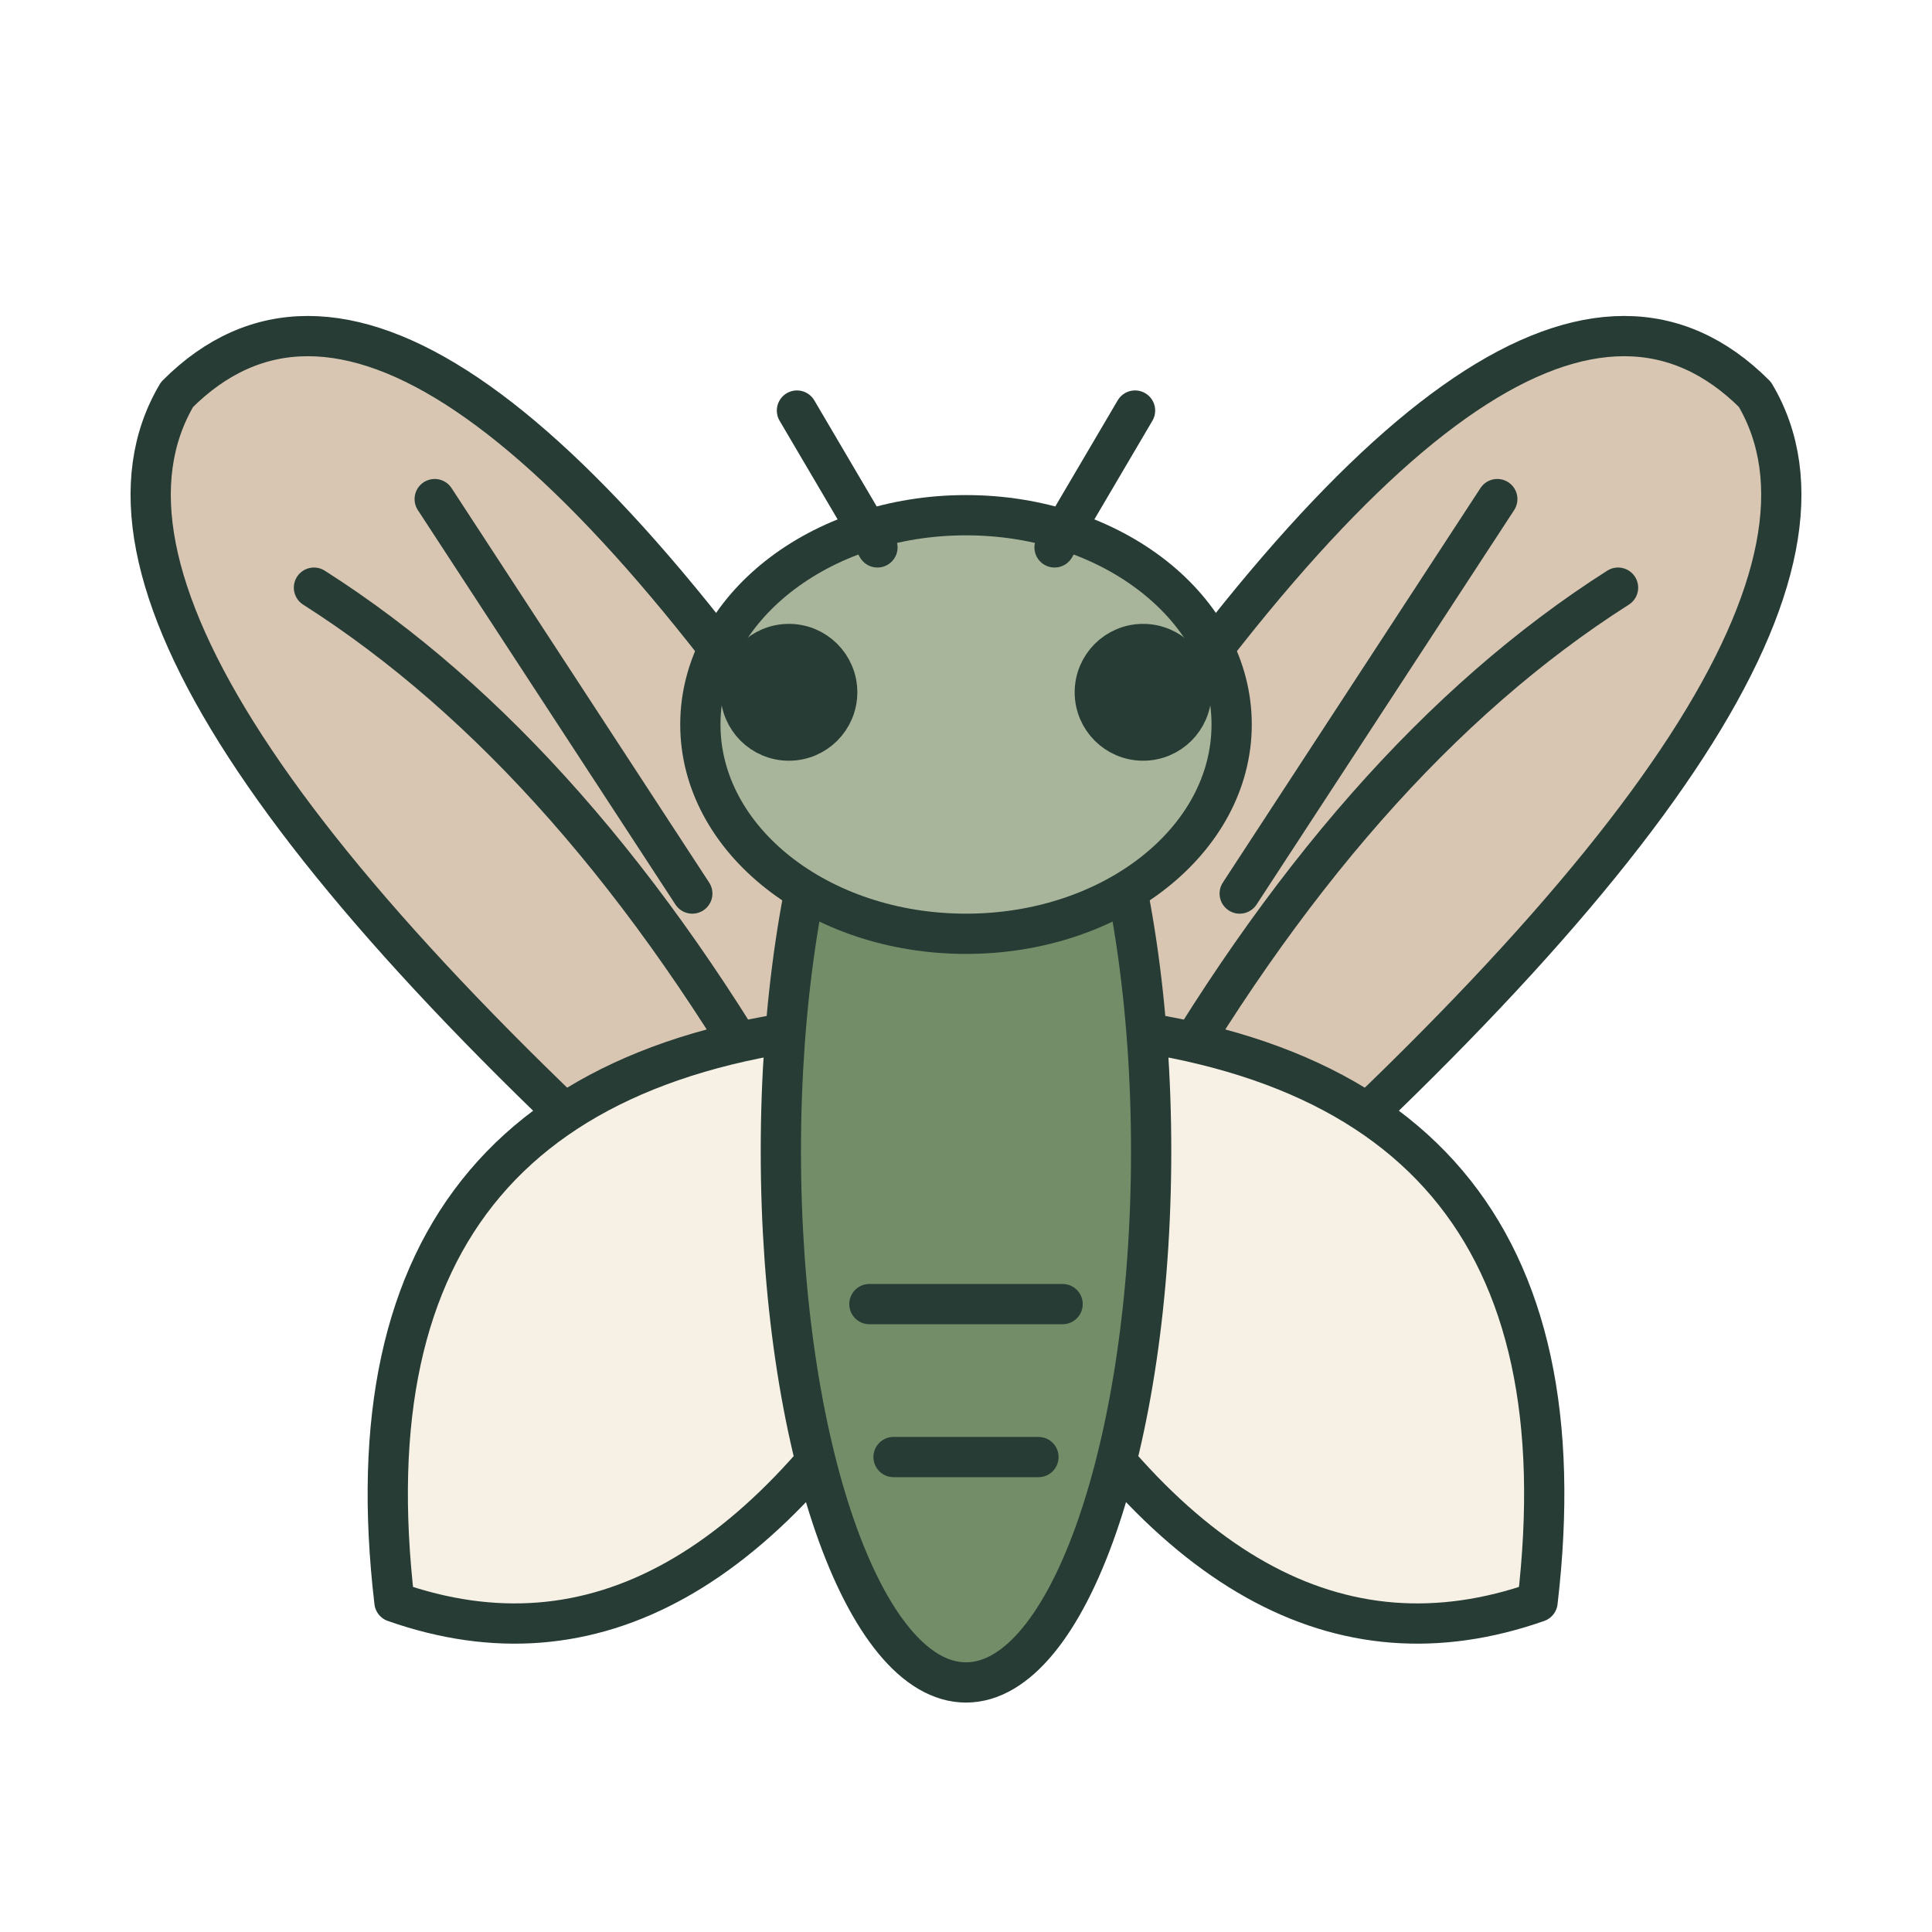
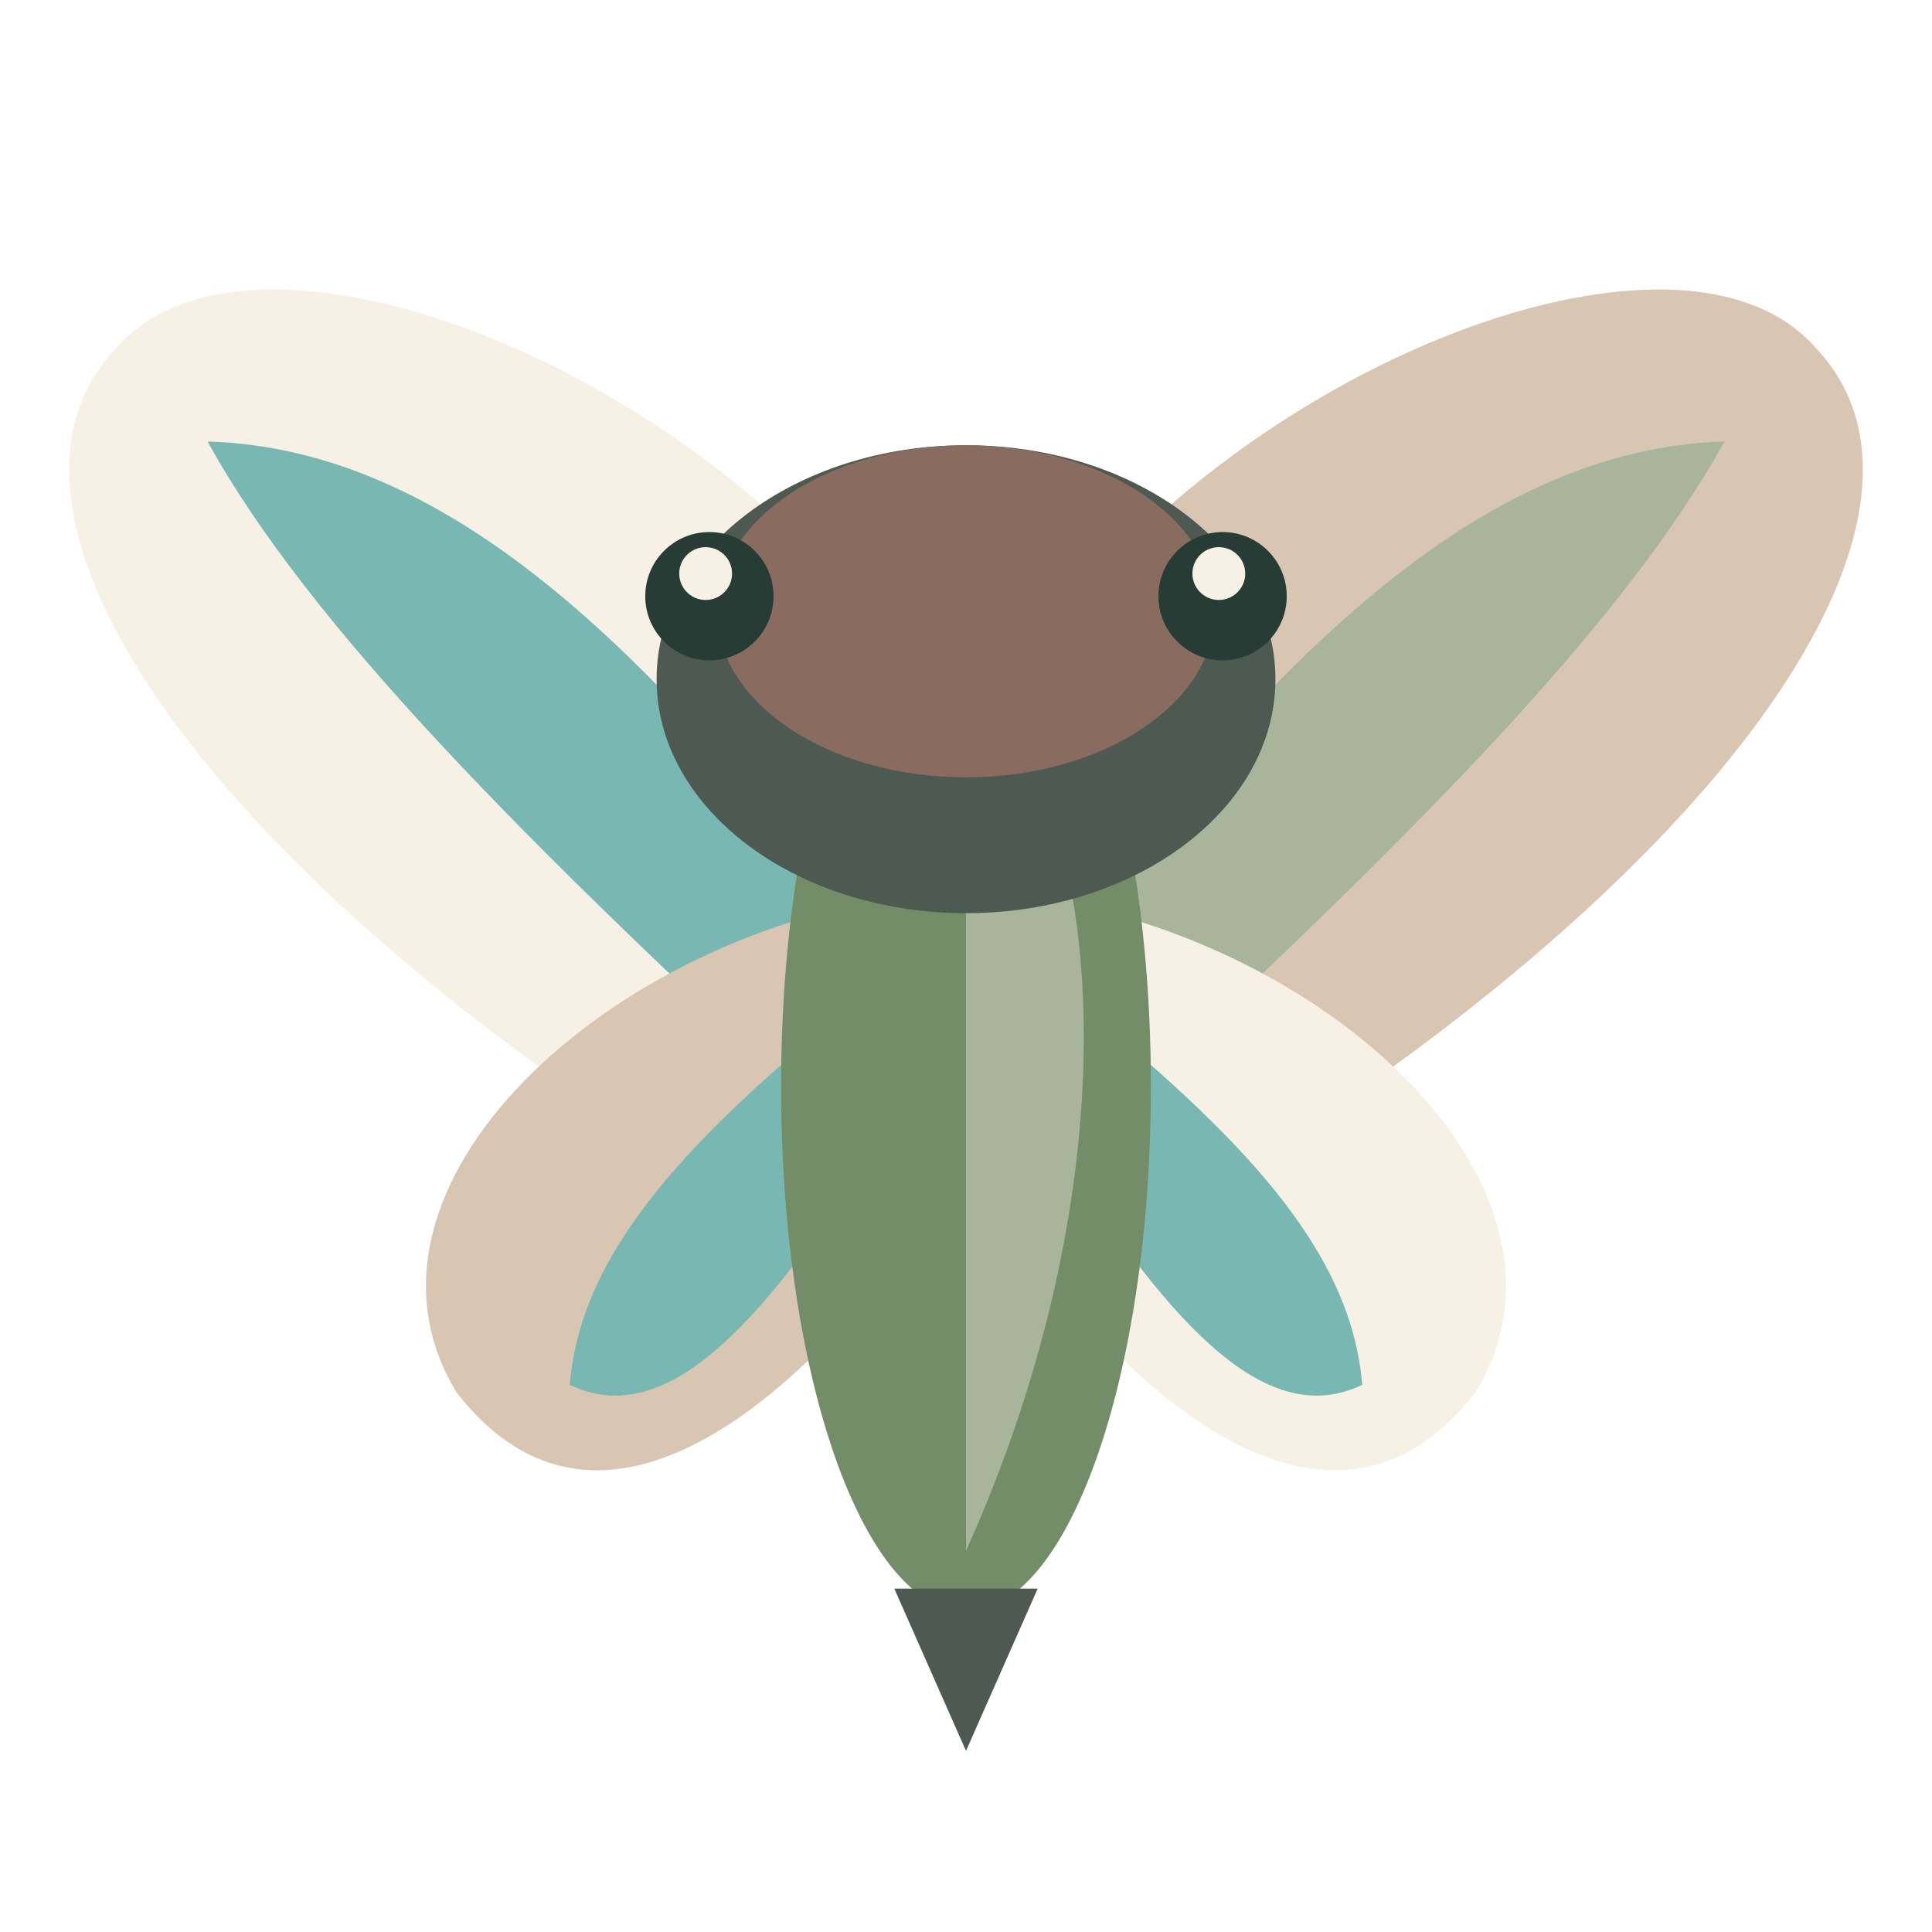
- <svg xmlns="http://www.w3.org/2000/svg" viewBox="0 0 240 240" role="img" aria-label="Cicada">
-   <path d="M108 107 Q51 20 22 49 Q3 81 94 160 Z" fill="#D8C6B3" stroke="#263C35" stroke-width="5" stroke-linejoin="round" stroke-linecap="round" />
-   <path d="M132 107 Q189 20 218 49 Q237 81 146 160 Z" fill="#D8C6B3" stroke="#263C35" stroke-width="5" stroke-linejoin="round" stroke-linecap="round" />
-   <path d="M39 73 Q72 94 98 140 M201 73 Q168 94 142 140 M54 62 L86 111 M186 62 L154 111" fill="none" stroke="#263C35" stroke-width="5" stroke-linejoin="round" stroke-linecap="round" />
-   <path d="M110 127 Q41 131 49 199 Q86 212 115 162 Z" fill="#F7F1E5" stroke="#263C35" stroke-width="5" stroke-linejoin="round" stroke-linecap="round" />
-   <path d="M130 127 Q199 131 191 199 Q154 212 125 162 Z" fill="#F7F1E5" stroke="#263C35" stroke-width="5" stroke-linejoin="round" stroke-linecap="round" />
-   <ellipse cx="120" cy="143" rx="23" ry="66" fill="#738D68" stroke="#263C35" stroke-width="5" stroke-linejoin="round" stroke-linecap="round" />
-   <ellipse cx="120" cy="90" rx="33" ry="26" fill="#A8B59B" stroke="#263C35" stroke-width="5" stroke-linejoin="round" stroke-linecap="round" />
-   <circle cx="98" cy="86" r="6" fill="#263C35" stroke="#263C35" stroke-width="5" stroke-linejoin="round" stroke-linecap="round" />
-   <circle cx="142" cy="86" r="6" fill="#263C35" stroke="#263C35" stroke-width="5" stroke-linejoin="round" stroke-linecap="round" />
-   <path d="M109 68 L99 51 M131 68 L141 51 M108 162 H132 M111 181 H129" fill="none" stroke="#263C35" stroke-width="5" stroke-linejoin="round" stroke-linecap="round" />
+ <svg xmlns="http://www.w3.org/2000/svg" viewBox="0 0 512 512" role="img" aria-label="Cicada">
+   <path fill="#F7F1E5" d="M246 186 C197 102 69 49 31 92 C-14 139 64 243 215 329Z" />
+   <path fill="#D8C6B3" d="M266 186 C315 102 443 49 481 92 C526 139 448 243 297 329Z" />
+   <path fill="#79B8B2" d="M218 296 C140 224 82 166 55 117 C123 119 177 180 228 244Z" />
+   <path fill="#A8B59B" d="M294 296 C372 224 430 166 457 117 C389 119 335 180 284 244Z" />
+   <path fill="#D8C6B3" d="M243 237 C161 247 88 315 121 369 C159 418 213 371 249 319Z" />
+   <path fill="#F7F1E5" d="M269 237 C351 247 424 315 391 369 C353 418 299 371 263 319Z" />
+   <path fill="#79B8B2" d="M226 266 C185 300 154 330 151 367 C176 379 201 352 230 307Z" />
+   <path fill="#79B8B2" d="M286 266 C327 300 358 330 361 367 C336 379 311 352 282 307Z" />
+   <ellipse cx="256" cy="288" rx="49" ry="139" fill="#738D68" />
+   <path fill="#A8B59B" d="M256 177 C293 210 302 309 256 411Z" />
+   <ellipse cx="256" cy="180" rx="82" ry="62" fill="#4E5A51" />
+   <ellipse cx="256" cy="162" rx="66" ry="44" fill="#8A6B60" />
+   <circle cx="188" cy="158" r="17" fill="#263C35" />
+   <circle cx="324" cy="158" r="17" fill="#263C35" />
+   <circle cx="187" cy="152" r="7" fill="#F7F1E5" />
+   <circle cx="323" cy="152" r="7" fill="#F7F1E5" />
+   <path fill="#4E5A51" d="M237 421 L256 464 L275 421Z" />
</svg>
